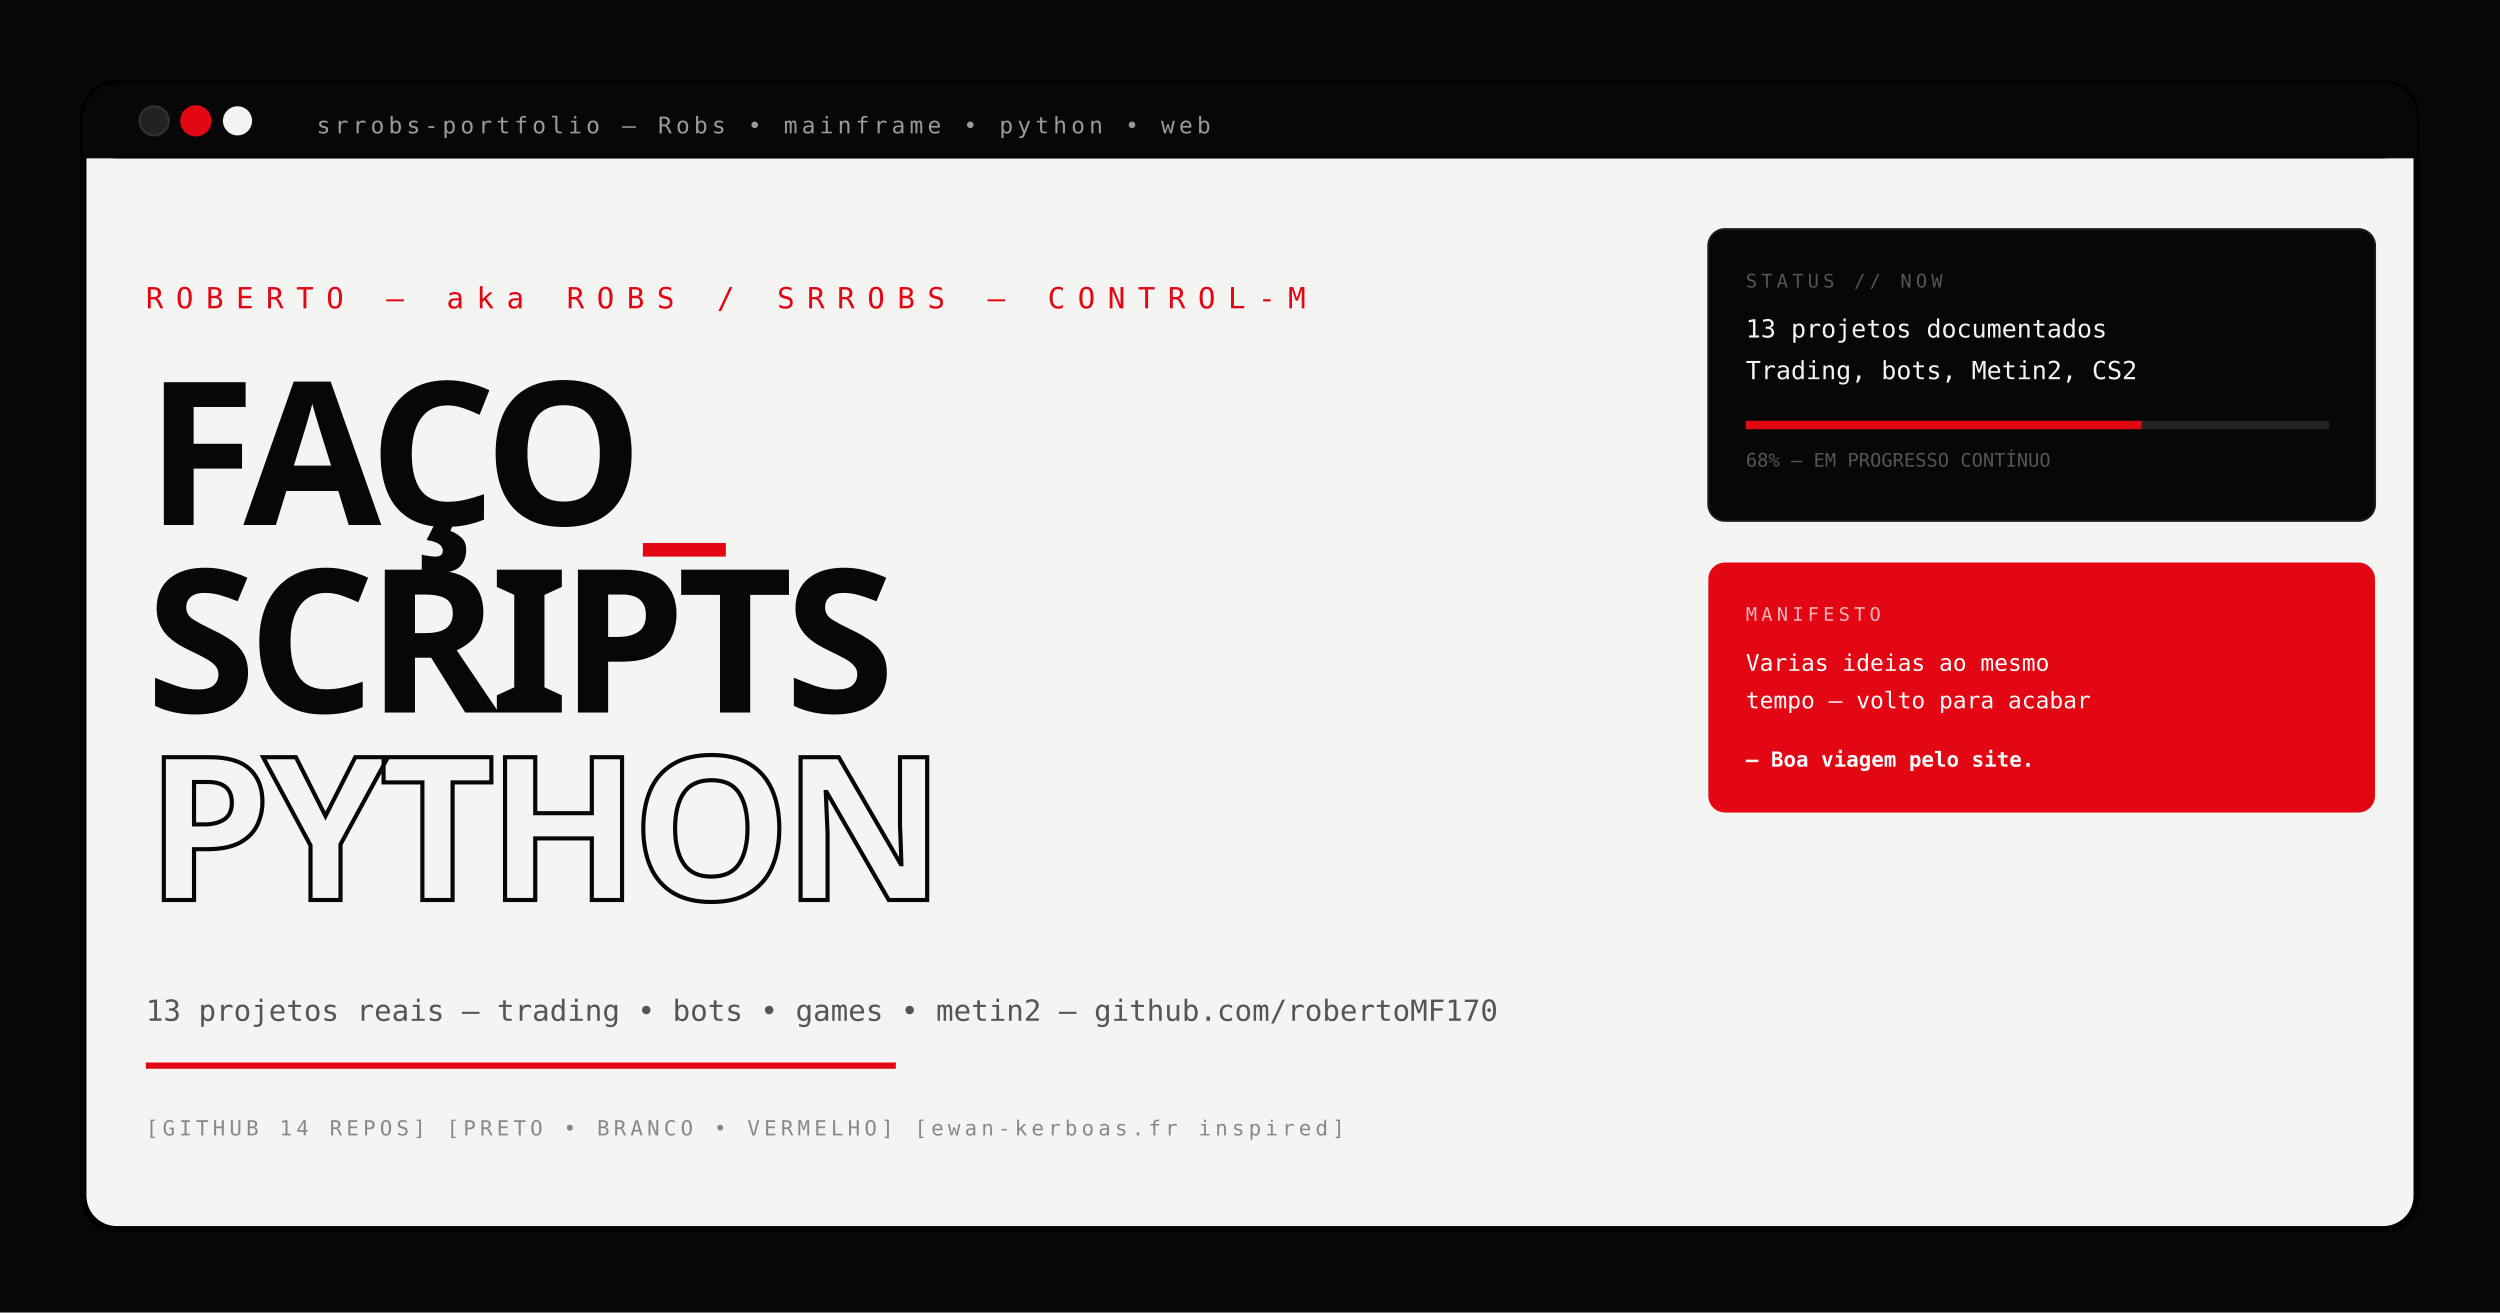
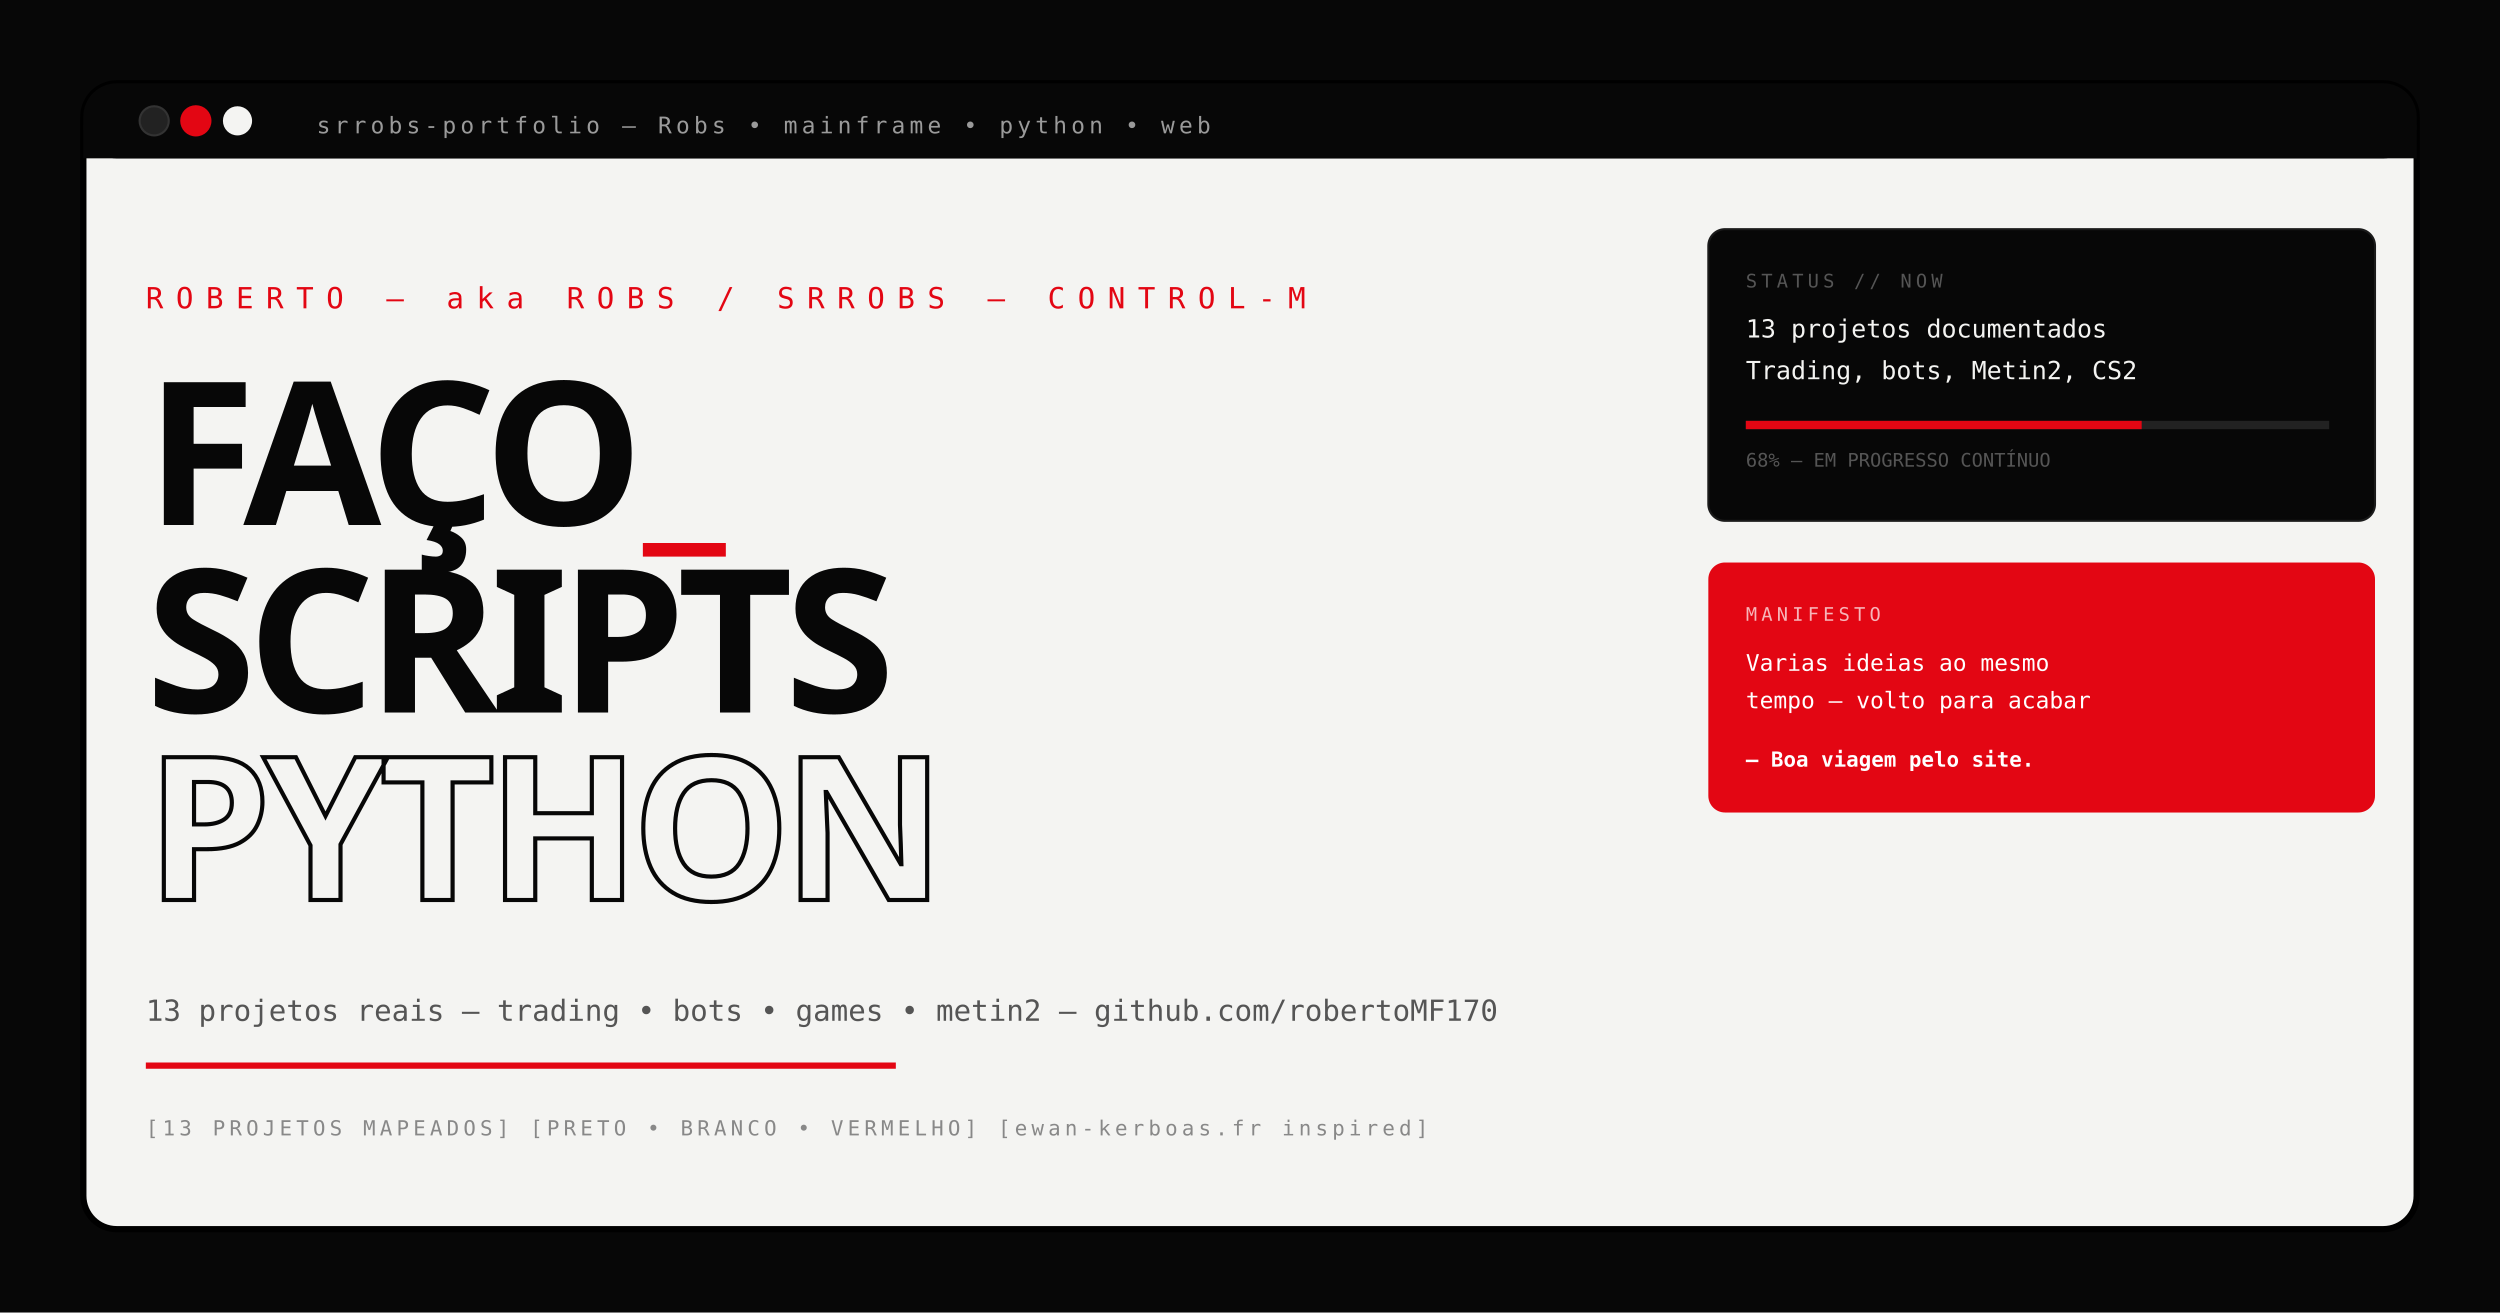
<svg xmlns="http://www.w3.org/2000/svg" width="1200" height="630" viewBox="0 0 1200 630">
  <rect width="1200" height="630" fill="#070707" />
  <rect x="40" y="40" width="1120" height="550" rx="16" fill="#F4F4F2" stroke="#000" stroke-width="3" />
  <rect x="40" y="40" width="1120" height="36" rx="16" fill="#070707" />
  <rect x="40" y="60" width="1120" height="16" fill="#070707" />
  <circle cx="74" cy="58" r="7" fill="#222" stroke="#333" />
  <circle cx="94" cy="58" r="7" fill="#E30613" stroke="#E30613" />
  <circle cx="114" cy="58" r="7" fill="#F4F4F2" />
  <text x="152" y="64" font-family="monospace" font-size="11" fill="#9A9A9A" letter-spacing="2">srrobs-portfolio — Robs • mainframe • python • web</text>
  <text x="70" y="148" font-family="monospace" font-size="14" fill="#E30613" letter-spacing="6">ROBERTO — aka ROBS / SRROBS — CONTROL-M</text>
  <text x="70" y="252" font-family="sans-serif" font-weight="800" font-size="96" fill="#070707" letter-spacing="-4">FAÇO<tspan fill="#E30613">_</tspan>
  </text>
  <text x="70" y="342" font-family="sans-serif" font-weight="800" font-size="96" fill="#070707" letter-spacing="-4">SCRIPTS</text>
  <text x="70" y="432" font-family="sans-serif" font-weight="800" font-size="96" fill="none" stroke="#070707" stroke-width="2" letter-spacing="-4">PYTHON</text>
  <text x="70" y="490" font-family="monospace" font-size="14" fill="#555">13 projetos reais — trading • bots • games • metin2 — github.com/robertoMF170</text>
  <rect x="70" y="510" width="360" height="3" fill="#E30613" />
-   <text x="70" y="545" font-family="monospace" font-size="10" fill="#888" letter-spacing="2">[GITHUB 14 REPOS] [PRETO • BRANCO • VERMELHO] [ewan-kerboas.fr inspired]</text>
+   <text x="70" y="545" font-family="monospace" font-size="10" fill="#888" letter-spacing="2">[13 PROJETOS MAPEADOS] [PRETO • BRANCO • VERMELHO] [ewan-kerboas.fr inspired]</text>
  <rect x="820" y="110" width="320" height="140" rx="8" fill="#070707" stroke="#1A1A1A" />
  <text x="838" y="138" font-family="monospace" font-size="9" fill="#555" letter-spacing="2">STATUS // NOW</text>
  <text x="838" y="162" font-family="monospace" font-size="12" fill="#F4F4F2">13 projetos documentados</text>
  <text x="838" y="182" font-family="monospace" font-size="12" fill="#F4F4F2">Trading, bots, Metin2, CS2</text>
  <rect x="838" y="202" width="280" height="4" fill="#222" />
  <rect x="838" y="202" width="190" height="4" fill="#E30613" />
  <text x="838" y="224" font-family="monospace" font-size="9" fill="#555">68% — EM PROGRESSO CONTÍNUO</text>
  <rect x="820" y="270" width="320" height="120" rx="8" fill="#E30613" />
  <text x="838" y="298" font-family="monospace" font-size="9" fill="rgba(255,255,255,0.7)" letter-spacing="2">MANIFESTO</text>
  <text x="838" y="322" font-family="monospace" font-size="11" fill="white">Varias ideias ao mesmo</text>
  <text x="838" y="340" font-family="monospace" font-size="11" fill="white">tempo — volto para acabar</text>
  <text x="838" y="368" font-family="monospace" font-size="10" fill="white" font-weight="800">— Boa viagem pelo site.</text>
</svg>
